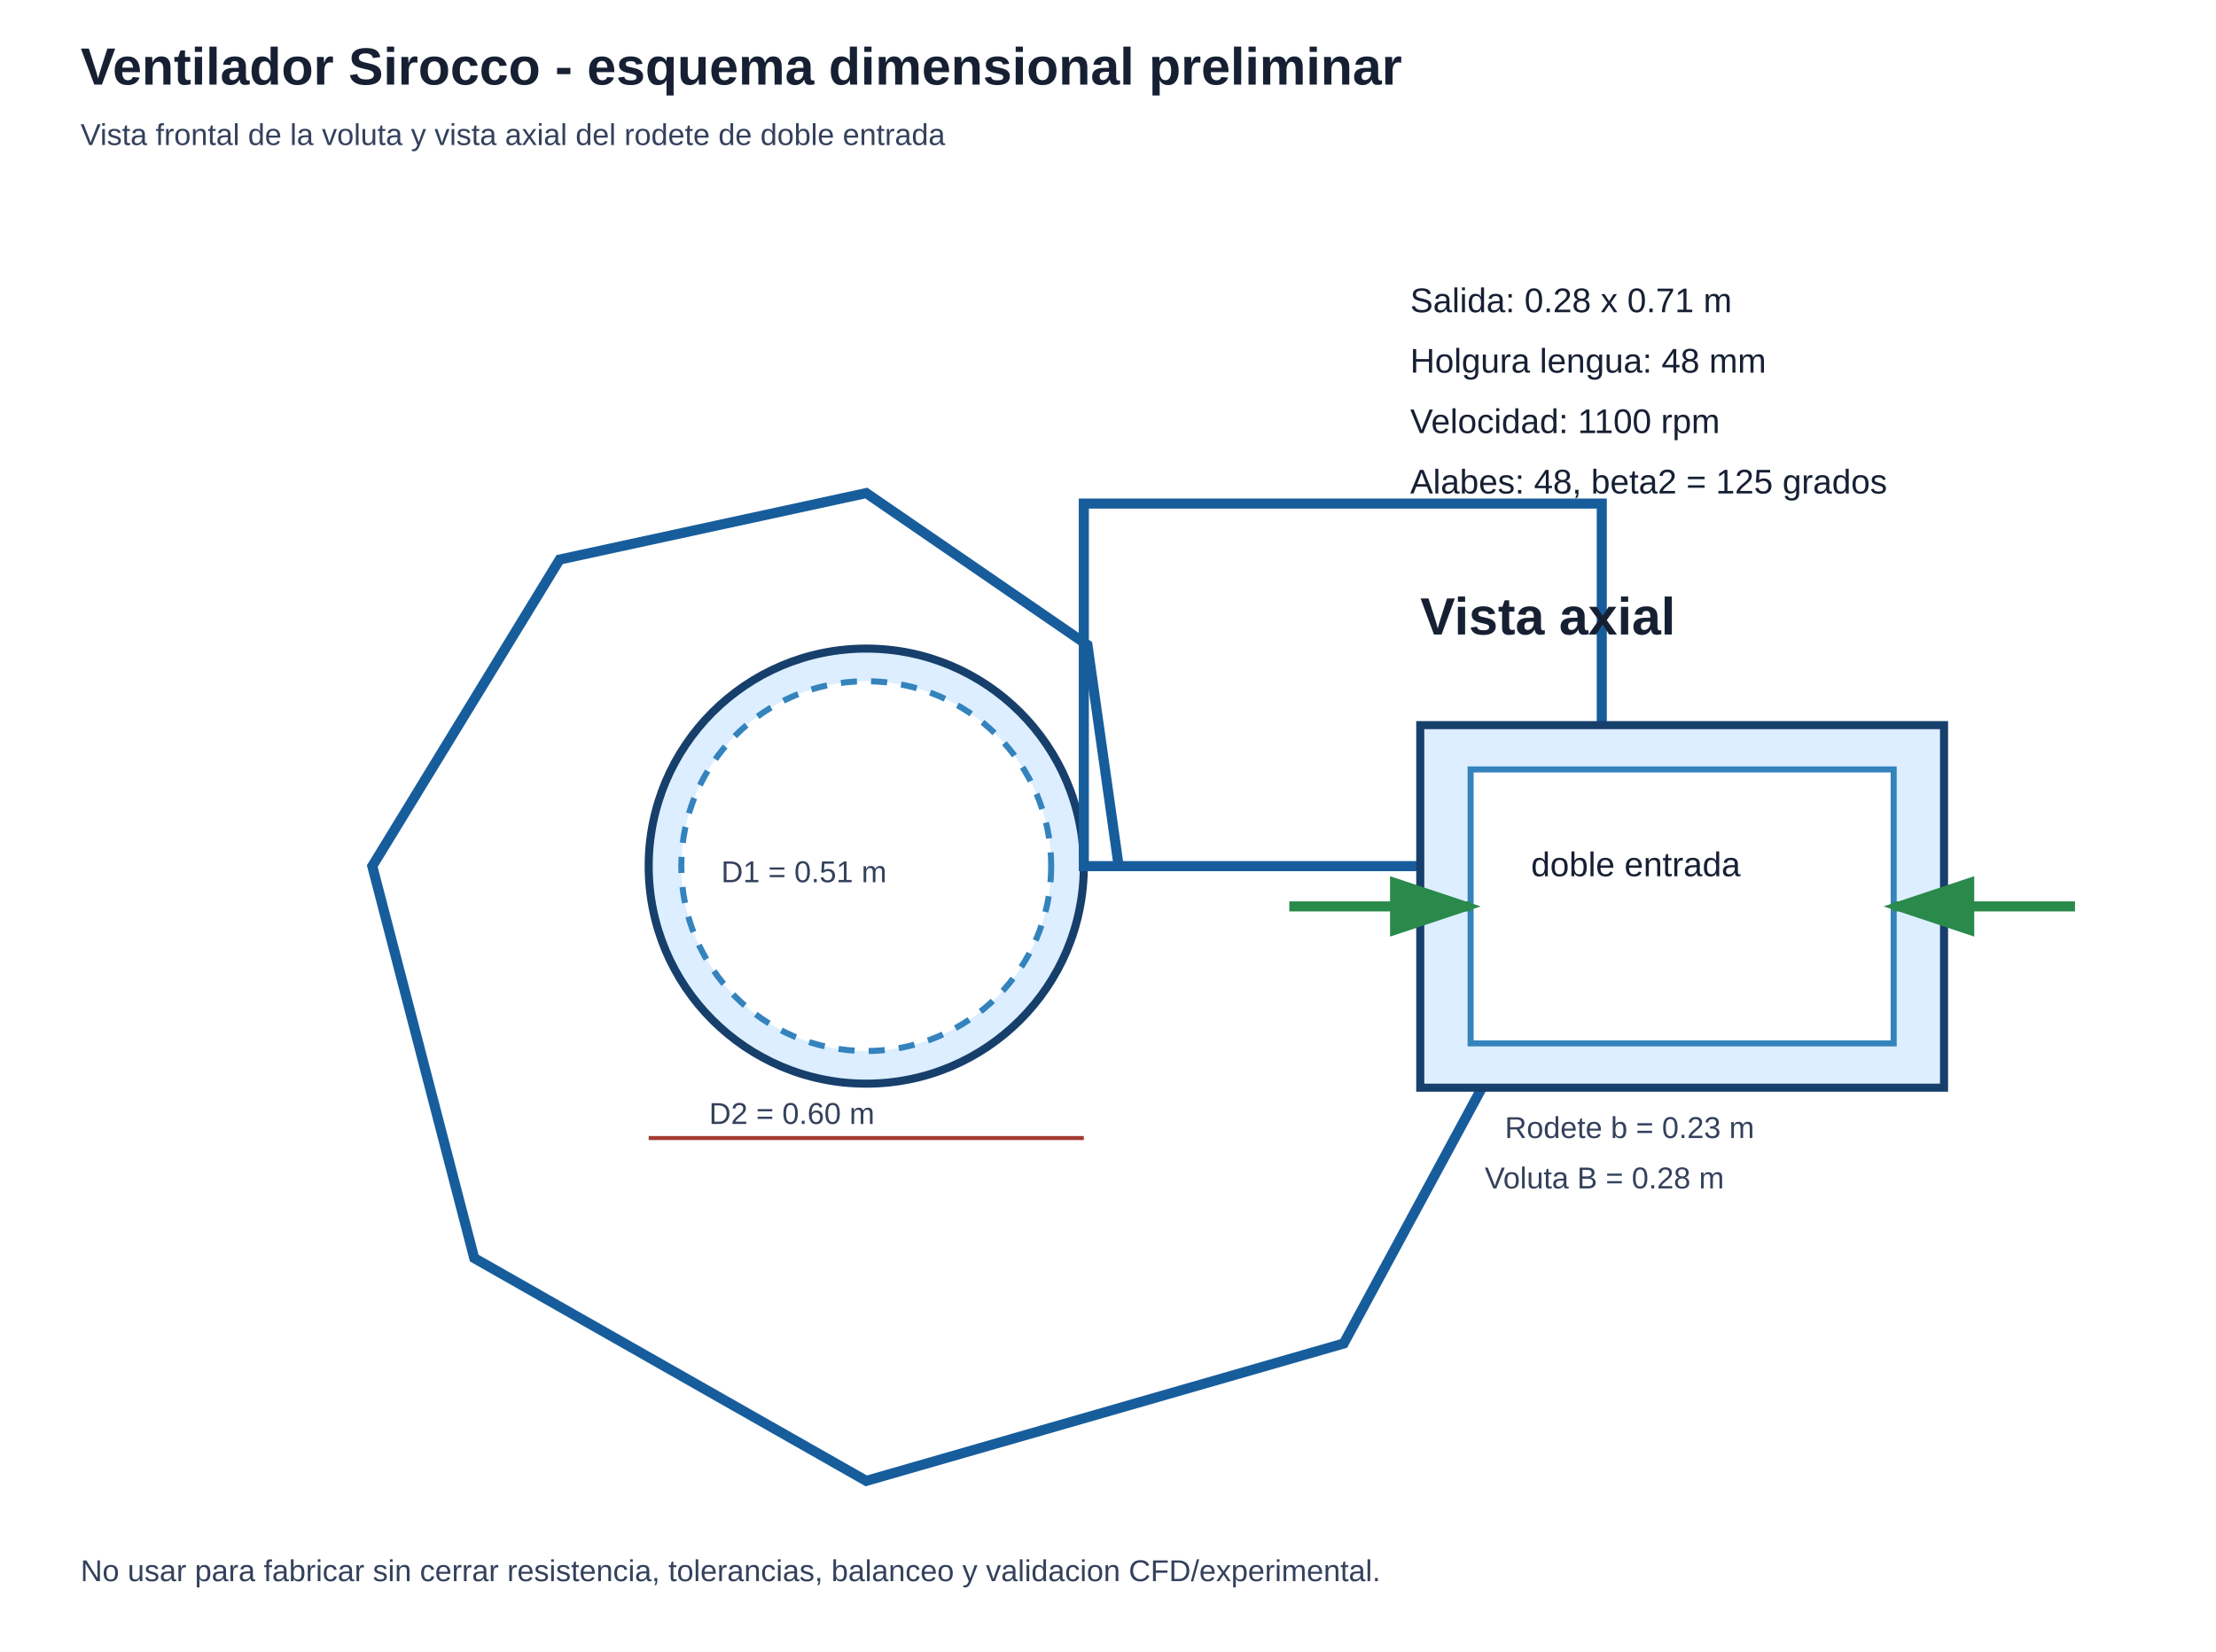
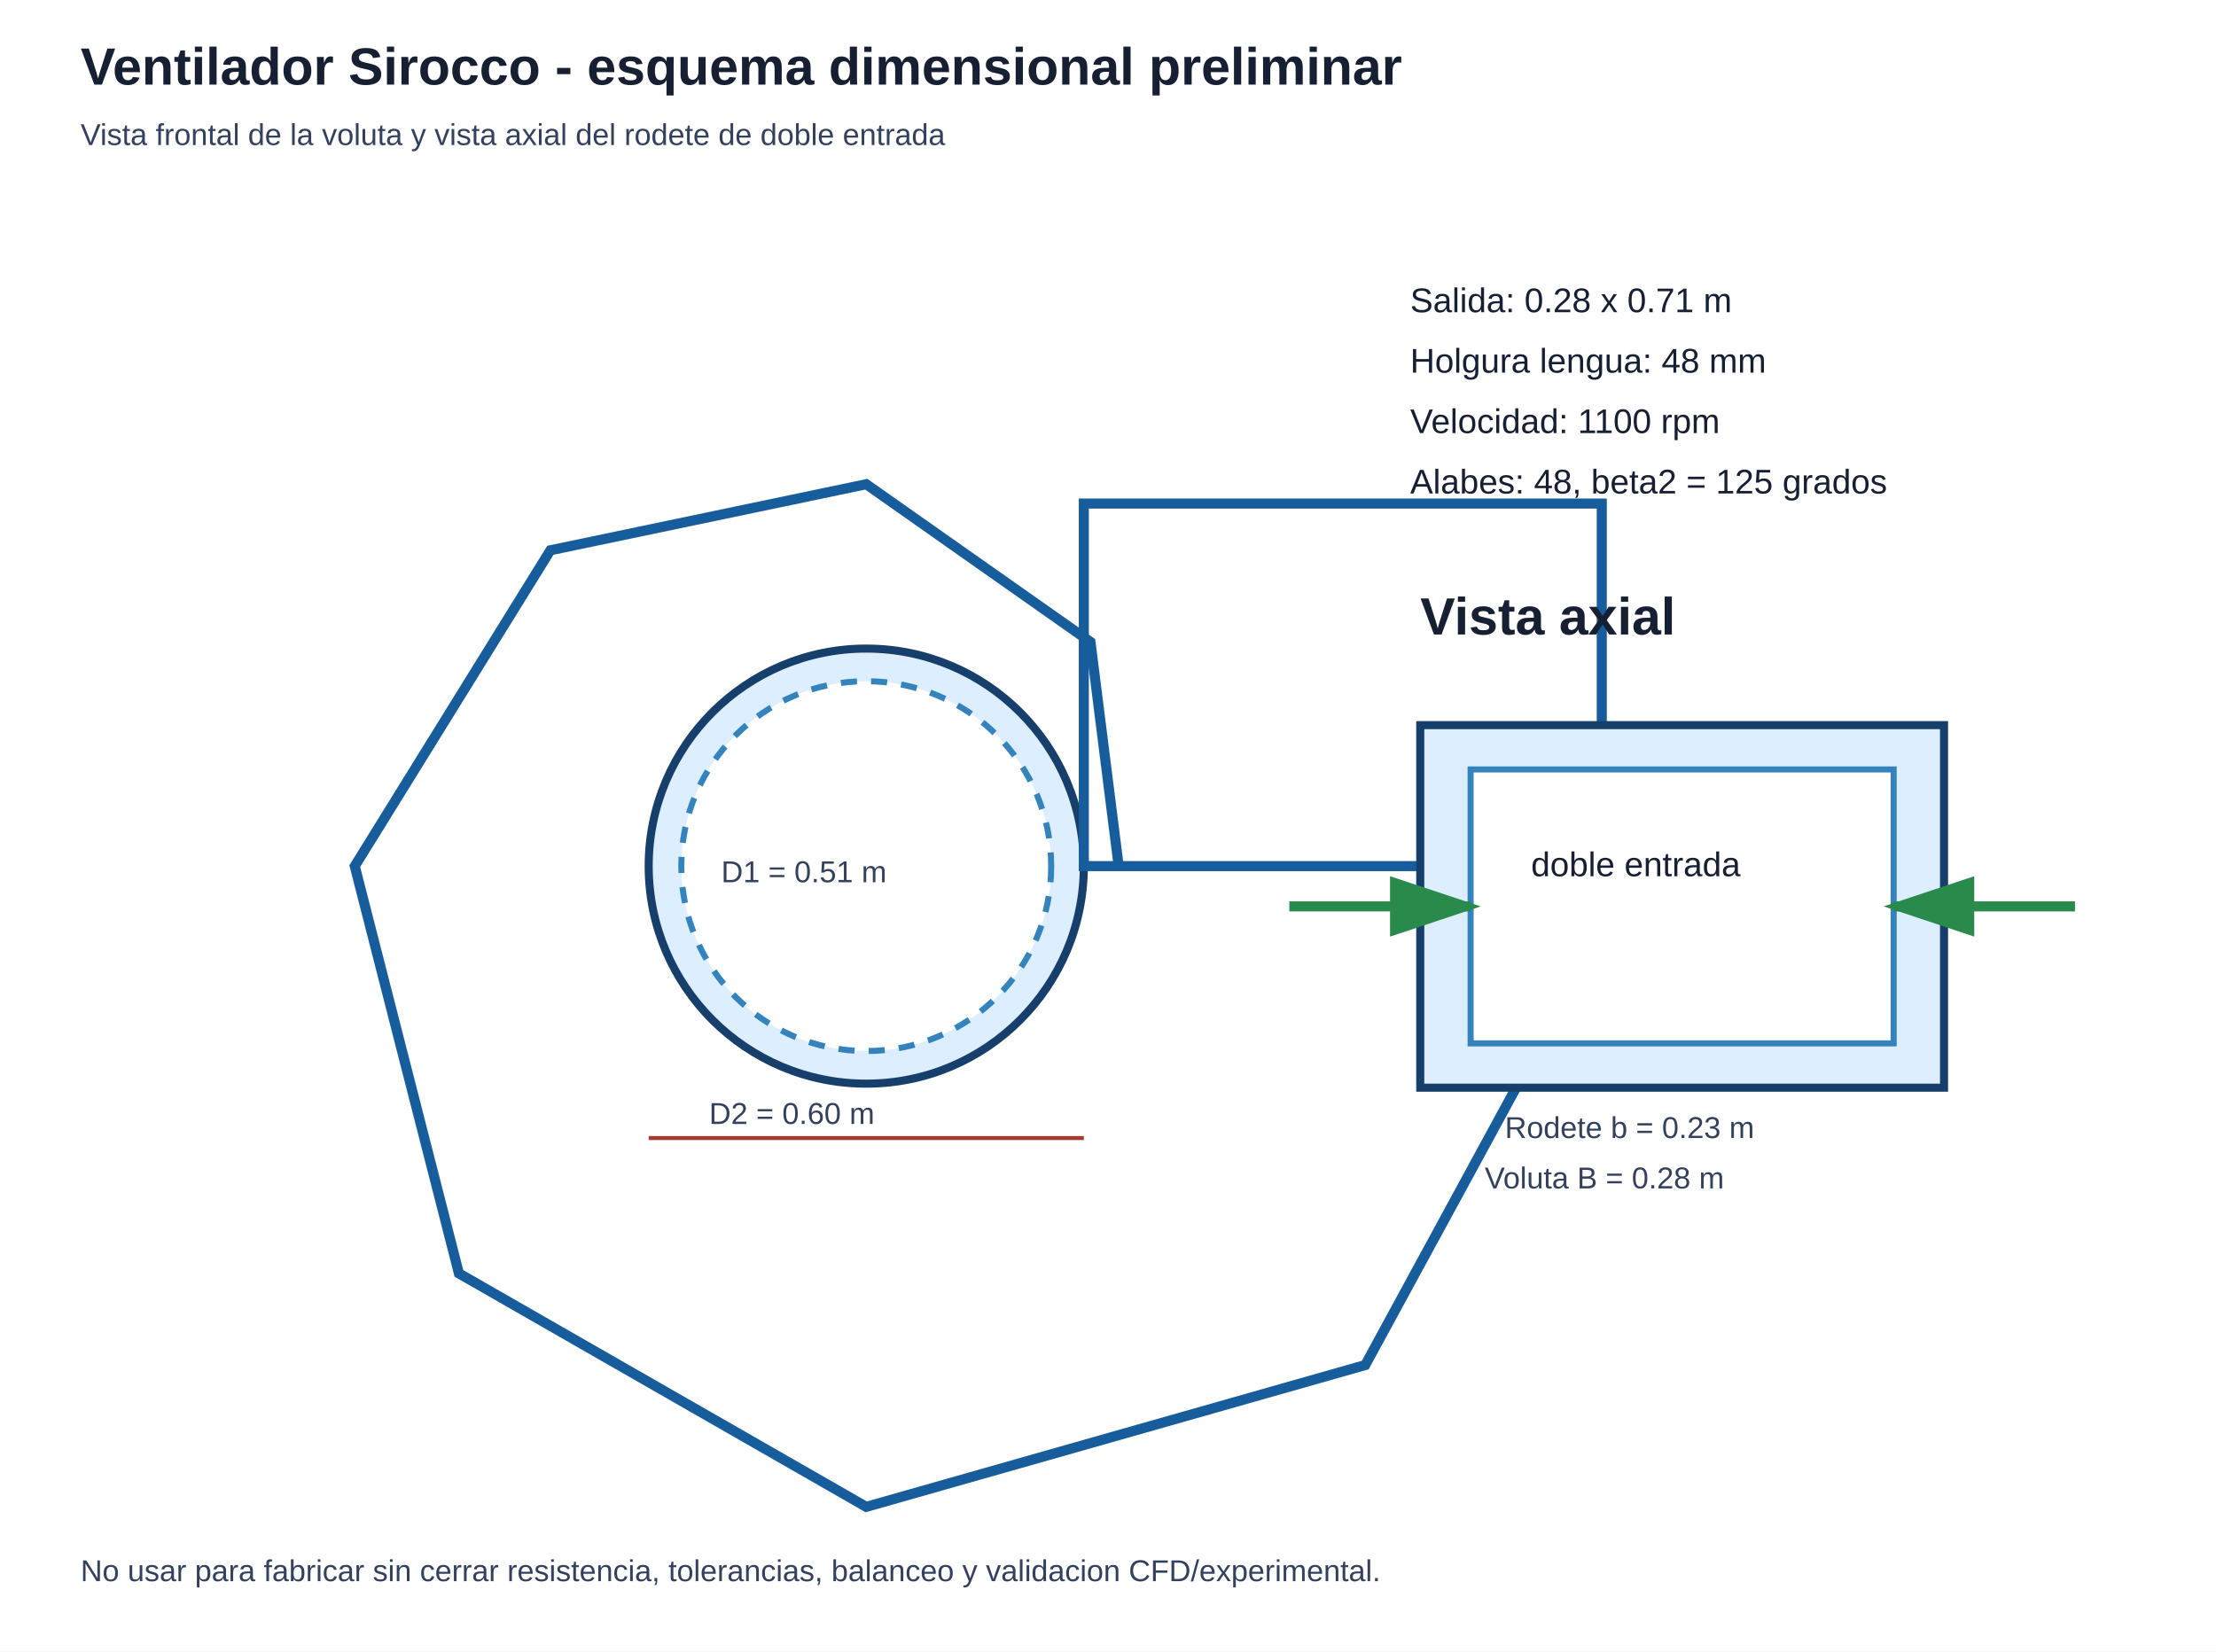
<svg xmlns="http://www.w3.org/2000/svg" width="1100" height="820" viewBox="0 0 1100 820">
  <rect width="1100" height="820" fill="white" />
  <style>
    text { font-family: Arial, sans-serif; fill: #172033; }
    .titulo { font-size: 26px; font-weight: bold; }
    .etiqueta { font-size: 17px; }
    .cota { font-size: 15px; fill: #34415c; }
  </style>
  <text x="40" y="42" class="titulo">Ventilador Sirocco - esquema dimensional preliminar</text>
  <text x="40" y="72" class="cota">Vista frontal de la voluta y vista axial del rodete de doble entrada</text>
-   <polyline points="555.3,430.0 539.8,320.2 430.0,244.8 277.8,277.8 184.8,430.0 235.4,624.6 430.0,735.2 667.0,667.0 795.1,430.0" fill="none" stroke="#175d9c" stroke-width="5" />
+   <polyline points="555.3,430.0 541.3,318.7 430.0,240.4 273.2,273.2 176.1,430.0 227.8,632.2 430.0,748.1 677.7,677.7 812.4,430.0" fill="none" stroke="#175d9c" stroke-width="5" />
  <circle cx="430.0" cy="430.0" r="108.0" fill="#dceeff" stroke="#173f6b" stroke-width="4" />
  <circle cx="430.0" cy="430.0" r="91.8" fill="white" stroke="#3483bd" stroke-width="3" stroke-dasharray="8 7" />
  <rect x="538.0" y="250.0" width="257.1" height="180" fill="none" stroke="#175d9c" stroke-width="5" />
  <line x1="322.0" y1="565.0" x2="538.0" y2="565.0" stroke="#a33b32" stroke-width="2" />
  <text x="352.0" y="558.0" class="cota">D2 = 0.60 m</text>
  <text x="358.0" y="438.0" class="cota">D1 = 0.51 m</text>
  <text x="700" y="155" class="etiqueta">Salida: 0.28 x 0.71 m</text>
  <text x="700" y="185" class="etiqueta">Holgura lengua: 48 mm</text>
  <text x="700" y="215" class="etiqueta">Velocidad: 1100 rpm</text>
  <text x="700" y="245" class="etiqueta">Alabes: 48, beta2 = 125 grados</text>
  <g transform="translate(705,360)">
    <text x="0" y="-45" class="titulo">Vista axial</text>
    <rect x="0" y="0" width="260" height="180" fill="#dceeff" stroke="#173f6b" stroke-width="4" />
    <rect x="25" y="22" width="210" height="136" fill="white" stroke="#3483bd" stroke-width="3" />
    <line x1="-65" y1="90" x2="25" y2="90" stroke="#2a8a4b" stroke-width="5" marker-end="url(#flecha)" />
    <line x1="325" y1="90" x2="235" y2="90" stroke="#2a8a4b" stroke-width="5" marker-end="url(#flecha)" />
    <text x="42" y="205" class="cota">Rodete b = 0.23 m</text>
    <text x="32" y="230" class="cota">Voluta B = 0.28 m</text>
    <text x="55" y="75" class="etiqueta">doble entrada</text>
  </g>
  <defs>
    <marker id="flecha" markerWidth="10" markerHeight="10" refX="8" refY="3" orient="auto">
      <path d="M0,0 L0,6 L9,3 z" fill="#2a8a4b" />
    </marker>
  </defs>
  <text x="40" y="785" class="cota">No usar para fabricar sin cerrar resistencia, tolerancias, balanceo y validacion CFD/experimental.</text>
</svg>
